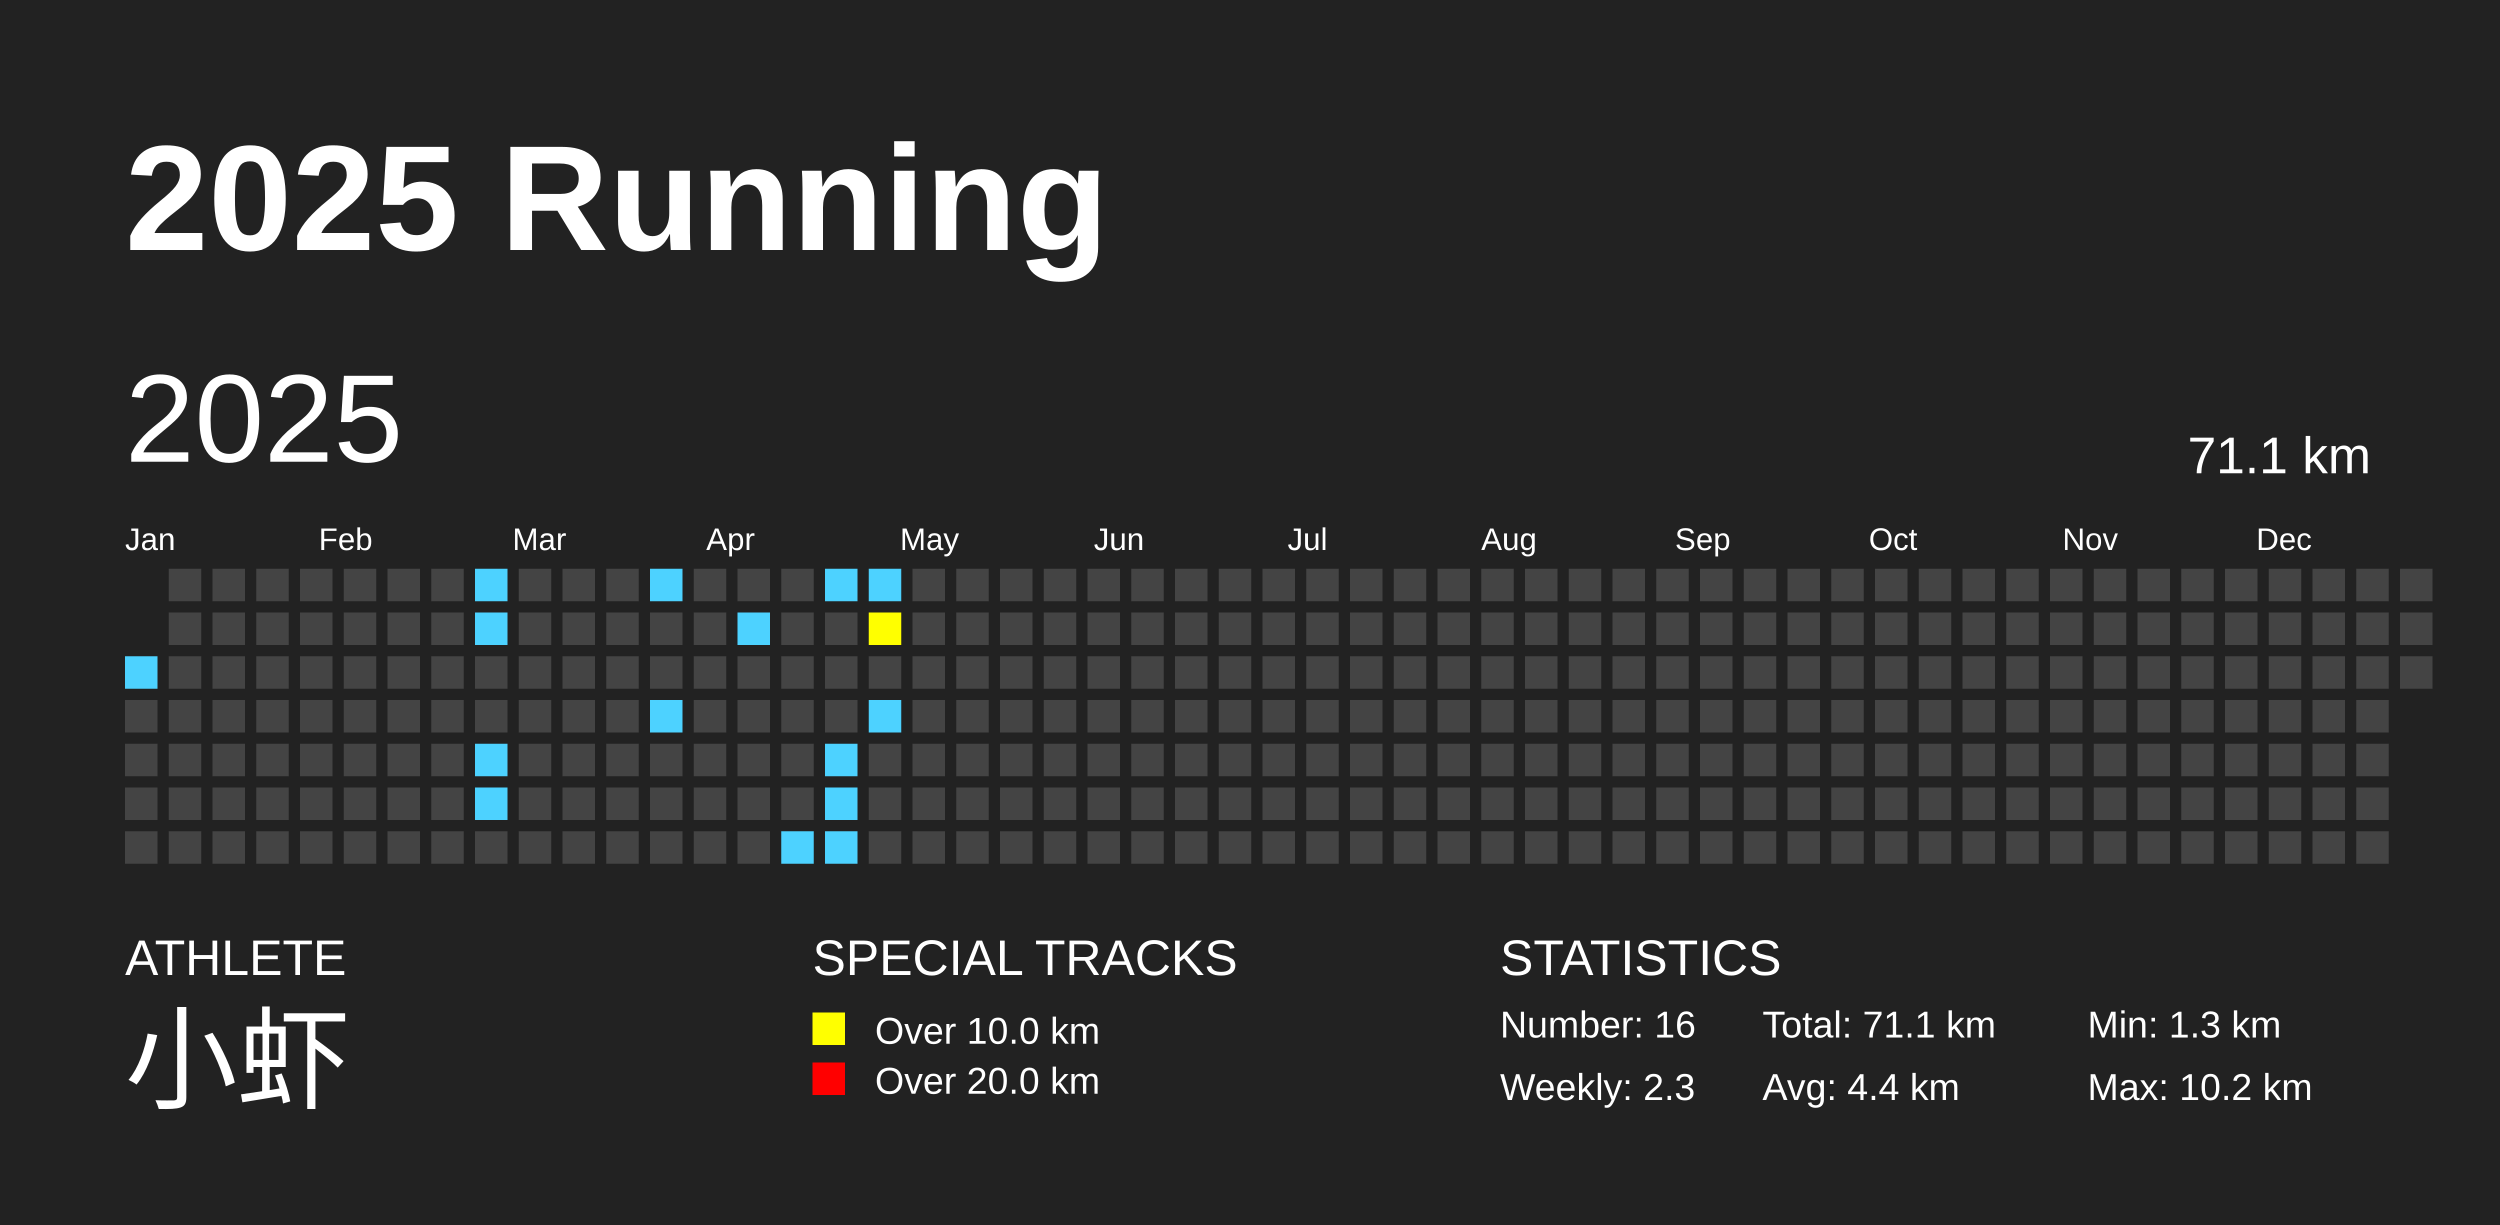
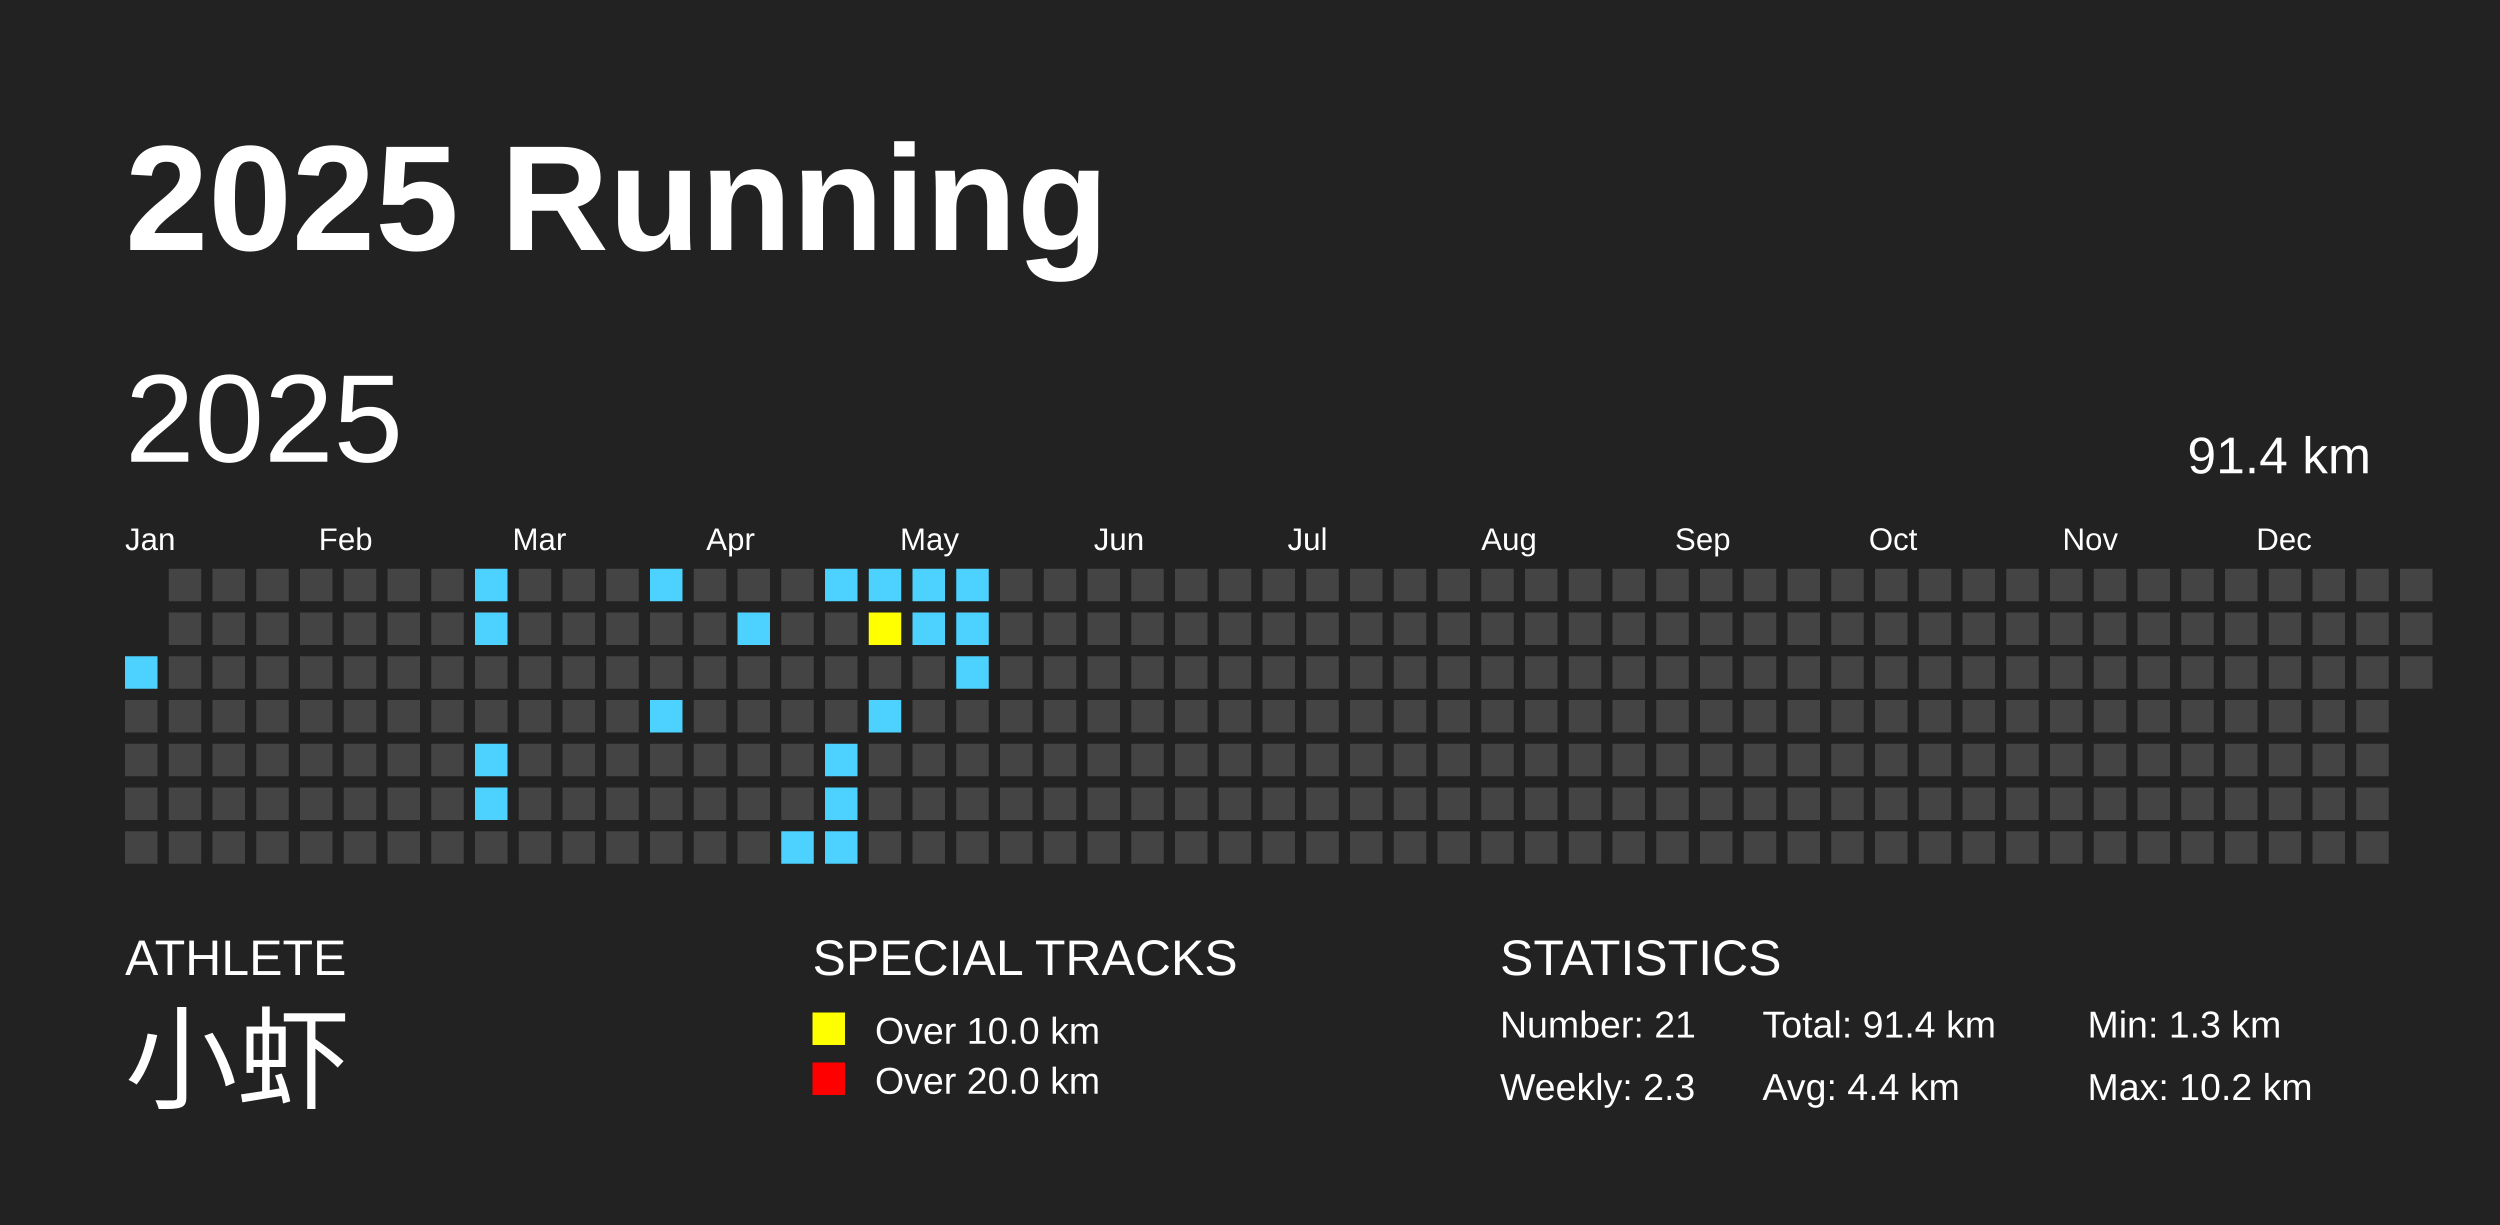
<svg xmlns="http://www.w3.org/2000/svg" baseProfile="full" height="98mm" version="1.1" viewBox="0,0,200,98" width="200mm">
  <defs />
  <rect fill="#222222" height="98" width="200" x="0" y="0" />
  <text fill="#FFFFFF" style="font-size:12px; font-family:Arial; font-weight:bold;" x="10" y="20">2025 Running</text>
  <text fill="#FFFFFF" style="font-size:4px; font-family:Arial" x="10" y="78">ATHLETE</text>
  <text fill="#FFFFFF" style="font-size:9px; font-family:Arial" x="10" y="88">小虾</text>
  <text fill="#FFFFFF" style="font-size:4px; font-family:Arial" x="65" y="78">SPECIAL TRACKS</text>
  <rect fill="yellow" height="2.6" width="2.6" x="65" y="81" />
  <text fill="#FFFFFF" style="font-size:3px; font-family:Arial" x="70" y="83.5">Over 10.0 km</text>
  <rect fill="red" height="2.6" width="2.6" x="65" y="85" />
  <text fill="#FFFFFF" style="font-size:3px; font-family:Arial" x="70" y="87.5">Over 20.0 km</text>
  <text fill="#FFFFFF" style="font-size:4px; font-family:Arial" x="120" y="78">STATISTICS</text>
-   <text fill="#FFFFFF" style="font-size:3px; font-family:Arial" x="120" y="83">Number: 16</text>
+   <text fill="#FFFFFF" style="font-size:3px; font-family:Arial" x="120" y="83">Number: 21</text>
  <text fill="#FFFFFF" style="font-size:3px; font-family:Arial" x="120" y="88">Weekly: 2.3</text>
-   <text fill="#FFFFFF" style="font-size:3px; font-family:Arial" x="141" y="83">Total: 71.1 km</text>
+   <text fill="#FFFFFF" style="font-size:3px; font-family:Arial" x="141" y="83">Total: 91.4 km</text>
  <text fill="#FFFFFF" style="font-size:3px; font-family:Arial" x="141" y="88">Avg: 4.4 km</text>
  <text fill="#FFFFFF" style="font-size:3px; font-family:Arial" x="167" y="83">Min: 1.3 km</text>
  <text fill="#FFFFFF" style="font-size:3px; font-family:Arial" x="167" y="88">Max: 10.2 km</text>
  <text dominant-baseline="hanging" fill="#FFFFFF" style="font-size:10.0px; font-family:Arial;" x="10" y="30">2025</text>
-   <text dominant-baseline="hanging" fill="#FFFFFF" style="font-size:4.125px; font-family:Arial;" x="175" y="35">71.1 km</text>
+   <text dominant-baseline="hanging" fill="#FFFFFF" style="font-size:4.125px; font-family:Arial;" x="175" y="35">91.4 km</text>
  <text fill="#FFFFFF" style="font-size:2.5px; font-family:Arial" x="10.0" y="44">Jan</text>
  <text fill="#FFFFFF" style="font-size:2.5px; font-family:Arial" x="25.5" y="44">Feb</text>
  <text fill="#FFFFFF" style="font-size:2.5px; font-family:Arial" x="41.0" y="44">Mar</text>
  <text fill="#FFFFFF" style="font-size:2.5px; font-family:Arial" x="56.5" y="44">Apr</text>
  <text fill="#FFFFFF" style="font-size:2.5px; font-family:Arial" x="72.0" y="44">May</text>
  <text fill="#FFFFFF" style="font-size:2.5px; font-family:Arial" x="87.5" y="44">Jun</text>
  <text fill="#FFFFFF" style="font-size:2.5px; font-family:Arial" x="103.0" y="44">Jul</text>
  <text fill="#FFFFFF" style="font-size:2.5px; font-family:Arial" x="118.5" y="44">Aug</text>
  <text fill="#FFFFFF" style="font-size:2.5px; font-family:Arial" x="134.0" y="44">Sep</text>
  <text fill="#FFFFFF" style="font-size:2.5px; font-family:Arial" x="149.5" y="44">Oct</text>
  <text fill="#FFFFFF" style="font-size:2.5px; font-family:Arial" x="165.0" y="44">Nov</text>
  <text fill="#FFFFFF" style="font-size:2.5px; font-family:Arial" x="180.5" y="44">Dec</text>
  <rect fill="#4DD2FF" height="2.6" width="2.6" x="10.0" y="52.5" />
  <rect fill="#444444" height="2.6" width="2.6" x="10.0" y="56.0" />
  <rect fill="#444444" height="2.6" width="2.6" x="10.0" y="59.5" />
  <rect fill="#444444" height="2.6" width="2.6" x="10.0" y="63.0" />
  <rect fill="#444444" height="2.6" width="2.6" x="10.0" y="66.5" />
  <rect fill="#444444" height="2.6" width="2.6" x="13.5" y="45.5" />
  <rect fill="#444444" height="2.6" width="2.6" x="13.5" y="49.0" />
  <rect fill="#444444" height="2.6" width="2.6" x="13.5" y="52.5" />
  <rect fill="#444444" height="2.6" width="2.6" x="13.5" y="56.0" />
  <rect fill="#444444" height="2.6" width="2.6" x="13.5" y="59.5" />
  <rect fill="#444444" height="2.6" width="2.6" x="13.5" y="63.0" />
  <rect fill="#444444" height="2.6" width="2.6" x="13.5" y="66.5" />
  <rect fill="#444444" height="2.6" width="2.6" x="17.0" y="45.5" />
  <rect fill="#444444" height="2.6" width="2.6" x="17.0" y="49.0" />
  <rect fill="#444444" height="2.6" width="2.6" x="17.0" y="52.5" />
  <rect fill="#444444" height="2.6" width="2.6" x="17.0" y="56.0" />
  <rect fill="#444444" height="2.6" width="2.6" x="17.0" y="59.5" />
  <rect fill="#444444" height="2.6" width="2.6" x="17.0" y="63.0" />
  <rect fill="#444444" height="2.6" width="2.6" x="17.0" y="66.5" />
  <rect fill="#444444" height="2.6" width="2.6" x="20.5" y="45.5" />
  <rect fill="#444444" height="2.6" width="2.6" x="20.5" y="49.0" />
  <rect fill="#444444" height="2.6" width="2.6" x="20.5" y="52.5" />
  <rect fill="#444444" height="2.6" width="2.6" x="20.5" y="56.0" />
  <rect fill="#444444" height="2.6" width="2.6" x="20.5" y="59.5" />
  <rect fill="#444444" height="2.6" width="2.6" x="20.5" y="63.0" />
  <rect fill="#444444" height="2.6" width="2.6" x="20.5" y="66.5" />
  <rect fill="#444444" height="2.6" width="2.6" x="24.0" y="45.5" />
  <rect fill="#444444" height="2.6" width="2.6" x="24.0" y="49.0" />
  <rect fill="#444444" height="2.6" width="2.6" x="24.0" y="52.5" />
  <rect fill="#444444" height="2.6" width="2.6" x="24.0" y="56.0" />
  <rect fill="#444444" height="2.6" width="2.6" x="24.0" y="59.5" />
  <rect fill="#444444" height="2.6" width="2.6" x="24.0" y="63.0" />
  <rect fill="#444444" height="2.6" width="2.6" x="24.0" y="66.5" />
  <rect fill="#444444" height="2.6" width="2.6" x="27.5" y="45.5" />
  <rect fill="#444444" height="2.6" width="2.6" x="27.5" y="49.0" />
  <rect fill="#444444" height="2.6" width="2.6" x="27.5" y="52.5" />
  <rect fill="#444444" height="2.6" width="2.6" x="27.5" y="56.0" />
  <rect fill="#444444" height="2.6" width="2.6" x="27.5" y="59.5" />
  <rect fill="#444444" height="2.6" width="2.6" x="27.5" y="63.0" />
  <rect fill="#444444" height="2.6" width="2.6" x="27.5" y="66.5" />
  <rect fill="#444444" height="2.6" width="2.6" x="31.0" y="45.5" />
  <rect fill="#444444" height="2.6" width="2.6" x="31.0" y="49.0" />
  <rect fill="#444444" height="2.6" width="2.6" x="31.0" y="52.5" />
  <rect fill="#444444" height="2.6" width="2.6" x="31.0" y="56.0" />
  <rect fill="#444444" height="2.6" width="2.6" x="31.0" y="59.5" />
  <rect fill="#444444" height="2.6" width="2.6" x="31.0" y="63.0" />
  <rect fill="#444444" height="2.6" width="2.6" x="31.0" y="66.5" />
  <rect fill="#444444" height="2.6" width="2.6" x="34.5" y="45.5" />
  <rect fill="#444444" height="2.6" width="2.6" x="34.5" y="49.0" />
  <rect fill="#444444" height="2.6" width="2.6" x="34.5" y="52.5" />
  <rect fill="#444444" height="2.6" width="2.6" x="34.5" y="56.0" />
  <rect fill="#444444" height="2.6" width="2.6" x="34.5" y="59.5" />
  <rect fill="#444444" height="2.6" width="2.6" x="34.5" y="63.0" />
  <rect fill="#444444" height="2.6" width="2.6" x="34.5" y="66.5" />
  <rect fill="#4DD2FF" height="2.6" width="2.6" x="38.0" y="45.5" />
  <rect fill="#4DD2FF" height="2.6" width="2.6" x="38.0" y="49.0" />
  <rect fill="#444444" height="2.6" width="2.6" x="38.0" y="52.5" />
  <rect fill="#444444" height="2.6" width="2.6" x="38.0" y="56.0" />
  <rect fill="#4DD2FF" height="2.6" width="2.6" x="38.0" y="59.5" />
  <rect fill="#4DD2FF" height="2.6" width="2.6" x="38.0" y="63.0" />
  <rect fill="#444444" height="2.6" width="2.6" x="38.0" y="66.5" />
  <rect fill="#444444" height="2.6" width="2.6" x="41.5" y="45.5" />
  <rect fill="#444444" height="2.6" width="2.6" x="41.5" y="49.0" />
  <rect fill="#444444" height="2.6" width="2.6" x="41.5" y="52.5" />
  <rect fill="#444444" height="2.6" width="2.6" x="41.5" y="56.0" />
  <rect fill="#444444" height="2.6" width="2.6" x="41.5" y="59.5" />
  <rect fill="#444444" height="2.6" width="2.6" x="41.5" y="63.0" />
  <rect fill="#444444" height="2.6" width="2.6" x="41.5" y="66.5" />
  <rect fill="#444444" height="2.6" width="2.6" x="45.0" y="45.5" />
  <rect fill="#444444" height="2.6" width="2.6" x="45.0" y="49.0" />
  <rect fill="#444444" height="2.6" width="2.6" x="45.0" y="52.5" />
  <rect fill="#444444" height="2.6" width="2.6" x="45.0" y="56.0" />
  <rect fill="#444444" height="2.6" width="2.6" x="45.0" y="59.5" />
  <rect fill="#444444" height="2.6" width="2.6" x="45.0" y="63.0" />
  <rect fill="#444444" height="2.6" width="2.6" x="45.0" y="66.5" />
  <rect fill="#444444" height="2.6" width="2.6" x="48.5" y="45.5" />
  <rect fill="#444444" height="2.6" width="2.6" x="48.5" y="49.0" />
  <rect fill="#444444" height="2.6" width="2.6" x="48.5" y="52.5" />
  <rect fill="#444444" height="2.6" width="2.6" x="48.5" y="56.0" />
  <rect fill="#444444" height="2.6" width="2.6" x="48.5" y="59.5" />
  <rect fill="#444444" height="2.6" width="2.6" x="48.5" y="63.0" />
  <rect fill="#444444" height="2.6" width="2.6" x="48.5" y="66.5" />
  <rect fill="#4DD2FF" height="2.6" width="2.6" x="52.0" y="45.5" />
  <rect fill="#444444" height="2.6" width="2.6" x="52.0" y="49.0" />
  <rect fill="#444444" height="2.6" width="2.6" x="52.0" y="52.5" />
  <rect fill="#4DD2FF" height="2.6" width="2.6" x="52.0" y="56.0" />
  <rect fill="#444444" height="2.6" width="2.6" x="52.0" y="59.5" />
  <rect fill="#444444" height="2.6" width="2.6" x="52.0" y="63.0" />
  <rect fill="#444444" height="2.6" width="2.6" x="52.0" y="66.5" />
  <rect fill="#444444" height="2.6" width="2.6" x="55.5" y="45.5" />
  <rect fill="#444444" height="2.6" width="2.6" x="55.5" y="49.0" />
  <rect fill="#444444" height="2.6" width="2.6" x="55.5" y="52.5" />
  <rect fill="#444444" height="2.6" width="2.6" x="55.5" y="56.0" />
  <rect fill="#444444" height="2.6" width="2.6" x="55.5" y="59.5" />
  <rect fill="#444444" height="2.6" width="2.6" x="55.5" y="63.0" />
  <rect fill="#444444" height="2.6" width="2.6" x="55.5" y="66.5" />
  <rect fill="#444444" height="2.6" width="2.6" x="59.0" y="45.5" />
  <rect fill="#4DD2FF" height="2.6" width="2.6" x="59.0" y="49.0" />
  <rect fill="#444444" height="2.6" width="2.6" x="59.0" y="52.5" />
  <rect fill="#444444" height="2.6" width="2.6" x="59.0" y="56.0" />
  <rect fill="#444444" height="2.6" width="2.6" x="59.0" y="59.5" />
  <rect fill="#444444" height="2.6" width="2.6" x="59.0" y="63.0" />
  <rect fill="#444444" height="2.6" width="2.6" x="59.0" y="66.5" />
  <rect fill="#444444" height="2.6" width="2.6" x="62.5" y="45.5" />
  <rect fill="#444444" height="2.6" width="2.6" x="62.5" y="49.0" />
  <rect fill="#444444" height="2.6" width="2.6" x="62.5" y="52.5" />
  <rect fill="#444444" height="2.6" width="2.6" x="62.5" y="56.0" />
  <rect fill="#444444" height="2.6" width="2.6" x="62.5" y="59.5" />
  <rect fill="#444444" height="2.6" width="2.6" x="62.5" y="63.0" />
  <rect fill="#4DD2FF" height="2.6" width="2.6" x="62.5" y="66.5" />
  <rect fill="#4DD2FF" height="2.6" width="2.6" x="66.0" y="45.5" />
  <rect fill="#444444" height="2.6" width="2.6" x="66.0" y="49.0" />
  <rect fill="#444444" height="2.6" width="2.6" x="66.0" y="52.5" />
  <rect fill="#444444" height="2.6" width="2.6" x="66.0" y="56.0" />
  <rect fill="#4DD2FF" height="2.6" width="2.6" x="66.0" y="59.5" />
  <rect fill="#4DD2FF" height="2.6" width="2.6" x="66.0" y="63.0" />
  <rect fill="#4DD2FF" height="2.6" width="2.6" x="66.0" y="66.5" />
  <rect fill="#4DD2FF" height="2.6" width="2.6" x="69.5" y="45.5" />
  <rect fill="yellow" height="2.6" width="2.6" x="69.5" y="49.0" />
  <rect fill="#444444" height="2.6" width="2.6" x="69.5" y="52.5" />
  <rect fill="#4DD2FF" height="2.6" width="2.6" x="69.5" y="56.0" />
  <rect fill="#444444" height="2.6" width="2.6" x="69.5" y="59.5" />
  <rect fill="#444444" height="2.6" width="2.6" x="69.5" y="63.0" />
  <rect fill="#444444" height="2.6" width="2.6" x="69.5" y="66.5" />
-   <rect fill="#444444" height="2.6" width="2.6" x="73.0" y="45.5" />
-   <rect fill="#444444" height="2.6" width="2.6" x="73.0" y="49.0" />
+   <rect fill="#4DD2FF" height="2.6" width="2.6" x="73.0" y="45.5" />
+   <rect fill="#4DD2FF" height="2.6" width="2.6" x="73.0" y="49.0" />
  <rect fill="#444444" height="2.6" width="2.6" x="73.0" y="52.5" />
  <rect fill="#444444" height="2.6" width="2.6" x="73.0" y="56.0" />
  <rect fill="#444444" height="2.6" width="2.6" x="73.0" y="59.5" />
  <rect fill="#444444" height="2.6" width="2.6" x="73.0" y="63.0" />
  <rect fill="#444444" height="2.6" width="2.6" x="73.0" y="66.5" />
-   <rect fill="#444444" height="2.6" width="2.6" x="76.5" y="45.5" />
-   <rect fill="#444444" height="2.6" width="2.6" x="76.5" y="49.0" />
-   <rect fill="#444444" height="2.6" width="2.6" x="76.5" y="52.5" />
+   <rect fill="#4DD2FF" height="2.6" width="2.6" x="76.5" y="45.5" />
+   <rect fill="#4DD2FF" height="2.6" width="2.6" x="76.5" y="49.0" />
+   <rect fill="#4DD2FF" height="2.6" width="2.6" x="76.5" y="52.5" />
  <rect fill="#444444" height="2.6" width="2.6" x="76.5" y="56.0" />
  <rect fill="#444444" height="2.6" width="2.6" x="76.5" y="59.5" />
  <rect fill="#444444" height="2.6" width="2.6" x="76.5" y="63.0" />
  <rect fill="#444444" height="2.6" width="2.6" x="76.5" y="66.5" />
  <rect fill="#444444" height="2.6" width="2.6" x="80.0" y="45.5" />
  <rect fill="#444444" height="2.6" width="2.6" x="80.0" y="49.0" />
  <rect fill="#444444" height="2.6" width="2.6" x="80.0" y="52.5" />
  <rect fill="#444444" height="2.6" width="2.6" x="80.0" y="56.0" />
  <rect fill="#444444" height="2.6" width="2.6" x="80.0" y="59.5" />
  <rect fill="#444444" height="2.6" width="2.6" x="80.0" y="63.0" />
  <rect fill="#444444" height="2.6" width="2.6" x="80.0" y="66.5" />
  <rect fill="#444444" height="2.6" width="2.6" x="83.5" y="45.5" />
  <rect fill="#444444" height="2.6" width="2.6" x="83.5" y="49.0" />
  <rect fill="#444444" height="2.6" width="2.6" x="83.5" y="52.5" />
  <rect fill="#444444" height="2.6" width="2.6" x="83.5" y="56.0" />
  <rect fill="#444444" height="2.6" width="2.6" x="83.5" y="59.5" />
  <rect fill="#444444" height="2.6" width="2.6" x="83.5" y="63.0" />
  <rect fill="#444444" height="2.6" width="2.6" x="83.5" y="66.5" />
  <rect fill="#444444" height="2.6" width="2.6" x="87.0" y="45.5" />
  <rect fill="#444444" height="2.6" width="2.6" x="87.0" y="49.0" />
  <rect fill="#444444" height="2.6" width="2.6" x="87.0" y="52.5" />
  <rect fill="#444444" height="2.6" width="2.6" x="87.0" y="56.0" />
  <rect fill="#444444" height="2.6" width="2.6" x="87.0" y="59.5" />
  <rect fill="#444444" height="2.6" width="2.6" x="87.0" y="63.0" />
  <rect fill="#444444" height="2.6" width="2.6" x="87.0" y="66.5" />
  <rect fill="#444444" height="2.6" width="2.6" x="90.5" y="45.5" />
  <rect fill="#444444" height="2.6" width="2.6" x="90.5" y="49.0" />
  <rect fill="#444444" height="2.6" width="2.6" x="90.5" y="52.5" />
  <rect fill="#444444" height="2.6" width="2.6" x="90.5" y="56.0" />
  <rect fill="#444444" height="2.6" width="2.6" x="90.5" y="59.5" />
  <rect fill="#444444" height="2.6" width="2.6" x="90.5" y="63.0" />
  <rect fill="#444444" height="2.6" width="2.6" x="90.5" y="66.5" />
  <rect fill="#444444" height="2.6" width="2.6" x="94.0" y="45.5" />
  <rect fill="#444444" height="2.6" width="2.6" x="94.0" y="49.0" />
  <rect fill="#444444" height="2.6" width="2.6" x="94.0" y="52.5" />
  <rect fill="#444444" height="2.6" width="2.6" x="94.0" y="56.0" />
  <rect fill="#444444" height="2.6" width="2.6" x="94.0" y="59.5" />
  <rect fill="#444444" height="2.6" width="2.6" x="94.0" y="63.0" />
  <rect fill="#444444" height="2.6" width="2.6" x="94.0" y="66.5" />
  <rect fill="#444444" height="2.6" width="2.6" x="97.5" y="45.5" />
  <rect fill="#444444" height="2.6" width="2.6" x="97.5" y="49.0" />
  <rect fill="#444444" height="2.6" width="2.6" x="97.5" y="52.5" />
  <rect fill="#444444" height="2.6" width="2.6" x="97.5" y="56.0" />
  <rect fill="#444444" height="2.6" width="2.6" x="97.5" y="59.5" />
  <rect fill="#444444" height="2.6" width="2.6" x="97.5" y="63.0" />
  <rect fill="#444444" height="2.6" width="2.6" x="97.5" y="66.5" />
  <rect fill="#444444" height="2.6" width="2.6" x="101.0" y="45.5" />
  <rect fill="#444444" height="2.6" width="2.6" x="101.0" y="49.0" />
  <rect fill="#444444" height="2.6" width="2.6" x="101.0" y="52.5" />
  <rect fill="#444444" height="2.6" width="2.6" x="101.0" y="56.0" />
  <rect fill="#444444" height="2.6" width="2.6" x="101.0" y="59.5" />
  <rect fill="#444444" height="2.6" width="2.6" x="101.0" y="63.0" />
  <rect fill="#444444" height="2.6" width="2.6" x="101.0" y="66.5" />
  <rect fill="#444444" height="2.6" width="2.6" x="104.5" y="45.5" />
  <rect fill="#444444" height="2.6" width="2.6" x="104.5" y="49.0" />
  <rect fill="#444444" height="2.6" width="2.6" x="104.5" y="52.5" />
  <rect fill="#444444" height="2.6" width="2.6" x="104.5" y="56.0" />
  <rect fill="#444444" height="2.6" width="2.6" x="104.5" y="59.5" />
  <rect fill="#444444" height="2.6" width="2.6" x="104.5" y="63.0" />
  <rect fill="#444444" height="2.6" width="2.6" x="104.5" y="66.5" />
  <rect fill="#444444" height="2.6" width="2.6" x="108.0" y="45.5" />
  <rect fill="#444444" height="2.6" width="2.6" x="108.0" y="49.0" />
  <rect fill="#444444" height="2.6" width="2.6" x="108.0" y="52.5" />
  <rect fill="#444444" height="2.6" width="2.6" x="108.0" y="56.0" />
  <rect fill="#444444" height="2.6" width="2.6" x="108.0" y="59.5" />
  <rect fill="#444444" height="2.6" width="2.6" x="108.0" y="63.0" />
  <rect fill="#444444" height="2.6" width="2.6" x="108.0" y="66.5" />
  <rect fill="#444444" height="2.6" width="2.6" x="111.5" y="45.5" />
  <rect fill="#444444" height="2.6" width="2.6" x="111.5" y="49.0" />
  <rect fill="#444444" height="2.6" width="2.6" x="111.5" y="52.5" />
  <rect fill="#444444" height="2.6" width="2.6" x="111.5" y="56.0" />
  <rect fill="#444444" height="2.6" width="2.6" x="111.5" y="59.5" />
  <rect fill="#444444" height="2.6" width="2.6" x="111.5" y="63.0" />
  <rect fill="#444444" height="2.6" width="2.6" x="111.5" y="66.5" />
  <rect fill="#444444" height="2.6" width="2.6" x="115.0" y="45.5" />
  <rect fill="#444444" height="2.6" width="2.6" x="115.0" y="49.0" />
  <rect fill="#444444" height="2.6" width="2.6" x="115.0" y="52.5" />
  <rect fill="#444444" height="2.6" width="2.6" x="115.0" y="56.0" />
  <rect fill="#444444" height="2.6" width="2.6" x="115.0" y="59.5" />
  <rect fill="#444444" height="2.6" width="2.6" x="115.0" y="63.0" />
  <rect fill="#444444" height="2.6" width="2.6" x="115.0" y="66.5" />
  <rect fill="#444444" height="2.6" width="2.6" x="118.5" y="45.5" />
  <rect fill="#444444" height="2.6" width="2.6" x="118.5" y="49.0" />
  <rect fill="#444444" height="2.6" width="2.6" x="118.5" y="52.5" />
  <rect fill="#444444" height="2.6" width="2.6" x="118.5" y="56.0" />
  <rect fill="#444444" height="2.6" width="2.6" x="118.5" y="59.5" />
  <rect fill="#444444" height="2.6" width="2.6" x="118.5" y="63.0" />
  <rect fill="#444444" height="2.6" width="2.6" x="118.5" y="66.5" />
  <rect fill="#444444" height="2.6" width="2.6" x="122.0" y="45.5" />
  <rect fill="#444444" height="2.6" width="2.6" x="122.0" y="49.0" />
  <rect fill="#444444" height="2.6" width="2.6" x="122.0" y="52.5" />
  <rect fill="#444444" height="2.6" width="2.6" x="122.0" y="56.0" />
  <rect fill="#444444" height="2.6" width="2.6" x="122.0" y="59.5" />
  <rect fill="#444444" height="2.6" width="2.6" x="122.0" y="63.0" />
  <rect fill="#444444" height="2.6" width="2.6" x="122.0" y="66.5" />
  <rect fill="#444444" height="2.6" width="2.6" x="125.5" y="45.5" />
  <rect fill="#444444" height="2.6" width="2.6" x="125.5" y="49.0" />
  <rect fill="#444444" height="2.6" width="2.6" x="125.5" y="52.5" />
  <rect fill="#444444" height="2.6" width="2.6" x="125.5" y="56.0" />
  <rect fill="#444444" height="2.6" width="2.6" x="125.5" y="59.5" />
  <rect fill="#444444" height="2.6" width="2.6" x="125.5" y="63.0" />
  <rect fill="#444444" height="2.6" width="2.6" x="125.5" y="66.5" />
  <rect fill="#444444" height="2.6" width="2.6" x="129.0" y="45.5" />
  <rect fill="#444444" height="2.6" width="2.6" x="129.0" y="49.0" />
  <rect fill="#444444" height="2.6" width="2.6" x="129.0" y="52.5" />
  <rect fill="#444444" height="2.6" width="2.6" x="129.0" y="56.0" />
  <rect fill="#444444" height="2.6" width="2.6" x="129.0" y="59.5" />
  <rect fill="#444444" height="2.6" width="2.6" x="129.0" y="63.0" />
  <rect fill="#444444" height="2.6" width="2.6" x="129.0" y="66.5" />
  <rect fill="#444444" height="2.6" width="2.6" x="132.5" y="45.5" />
  <rect fill="#444444" height="2.6" width="2.6" x="132.5" y="49.0" />
  <rect fill="#444444" height="2.6" width="2.6" x="132.5" y="52.5" />
  <rect fill="#444444" height="2.6" width="2.6" x="132.5" y="56.0" />
  <rect fill="#444444" height="2.6" width="2.6" x="132.5" y="59.5" />
  <rect fill="#444444" height="2.6" width="2.6" x="132.5" y="63.0" />
  <rect fill="#444444" height="2.6" width="2.6" x="132.5" y="66.5" />
  <rect fill="#444444" height="2.6" width="2.6" x="136.0" y="45.5" />
  <rect fill="#444444" height="2.6" width="2.6" x="136.0" y="49.0" />
  <rect fill="#444444" height="2.6" width="2.6" x="136.0" y="52.5" />
  <rect fill="#444444" height="2.6" width="2.6" x="136.0" y="56.0" />
  <rect fill="#444444" height="2.6" width="2.6" x="136.0" y="59.5" />
  <rect fill="#444444" height="2.6" width="2.6" x="136.0" y="63.0" />
  <rect fill="#444444" height="2.6" width="2.6" x="136.0" y="66.5" />
  <rect fill="#444444" height="2.6" width="2.6" x="139.5" y="45.5" />
  <rect fill="#444444" height="2.6" width="2.6" x="139.5" y="49.0" />
  <rect fill="#444444" height="2.6" width="2.6" x="139.5" y="52.5" />
  <rect fill="#444444" height="2.6" width="2.6" x="139.5" y="56.0" />
  <rect fill="#444444" height="2.6" width="2.6" x="139.5" y="59.5" />
  <rect fill="#444444" height="2.6" width="2.6" x="139.5" y="63.0" />
  <rect fill="#444444" height="2.6" width="2.6" x="139.5" y="66.5" />
  <rect fill="#444444" height="2.6" width="2.6" x="143.0" y="45.5" />
  <rect fill="#444444" height="2.6" width="2.6" x="143.0" y="49.0" />
  <rect fill="#444444" height="2.6" width="2.6" x="143.0" y="52.5" />
  <rect fill="#444444" height="2.6" width="2.6" x="143.0" y="56.0" />
  <rect fill="#444444" height="2.6" width="2.6" x="143.0" y="59.5" />
  <rect fill="#444444" height="2.6" width="2.6" x="143.0" y="63.0" />
  <rect fill="#444444" height="2.6" width="2.6" x="143.0" y="66.5" />
  <rect fill="#444444" height="2.6" width="2.6" x="146.5" y="45.5" />
  <rect fill="#444444" height="2.6" width="2.6" x="146.5" y="49.0" />
  <rect fill="#444444" height="2.6" width="2.6" x="146.5" y="52.5" />
  <rect fill="#444444" height="2.6" width="2.6" x="146.5" y="56.0" />
  <rect fill="#444444" height="2.6" width="2.6" x="146.5" y="59.5" />
  <rect fill="#444444" height="2.6" width="2.6" x="146.5" y="63.0" />
  <rect fill="#444444" height="2.6" width="2.6" x="146.5" y="66.5" />
  <rect fill="#444444" height="2.6" width="2.6" x="150.0" y="45.5" />
  <rect fill="#444444" height="2.6" width="2.6" x="150.0" y="49.0" />
  <rect fill="#444444" height="2.6" width="2.6" x="150.0" y="52.5" />
  <rect fill="#444444" height="2.6" width="2.6" x="150.0" y="56.0" />
  <rect fill="#444444" height="2.6" width="2.6" x="150.0" y="59.5" />
  <rect fill="#444444" height="2.6" width="2.6" x="150.0" y="63.0" />
  <rect fill="#444444" height="2.6" width="2.6" x="150.0" y="66.5" />
  <rect fill="#444444" height="2.6" width="2.6" x="153.5" y="45.5" />
  <rect fill="#444444" height="2.6" width="2.6" x="153.5" y="49.0" />
  <rect fill="#444444" height="2.6" width="2.6" x="153.5" y="52.5" />
  <rect fill="#444444" height="2.6" width="2.6" x="153.5" y="56.0" />
  <rect fill="#444444" height="2.6" width="2.6" x="153.5" y="59.5" />
  <rect fill="#444444" height="2.6" width="2.6" x="153.5" y="63.0" />
  <rect fill="#444444" height="2.6" width="2.6" x="153.5" y="66.5" />
  <rect fill="#444444" height="2.6" width="2.6" x="157.0" y="45.5" />
  <rect fill="#444444" height="2.6" width="2.6" x="157.0" y="49.0" />
  <rect fill="#444444" height="2.6" width="2.6" x="157.0" y="52.5" />
  <rect fill="#444444" height="2.6" width="2.6" x="157.0" y="56.0" />
  <rect fill="#444444" height="2.6" width="2.6" x="157.0" y="59.5" />
  <rect fill="#444444" height="2.6" width="2.6" x="157.0" y="63.0" />
  <rect fill="#444444" height="2.6" width="2.6" x="157.0" y="66.5" />
  <rect fill="#444444" height="2.6" width="2.6" x="160.5" y="45.5" />
  <rect fill="#444444" height="2.6" width="2.6" x="160.5" y="49.0" />
  <rect fill="#444444" height="2.6" width="2.6" x="160.5" y="52.5" />
  <rect fill="#444444" height="2.6" width="2.6" x="160.5" y="56.0" />
  <rect fill="#444444" height="2.6" width="2.6" x="160.5" y="59.5" />
  <rect fill="#444444" height="2.6" width="2.6" x="160.5" y="63.0" />
  <rect fill="#444444" height="2.6" width="2.6" x="160.5" y="66.5" />
  <rect fill="#444444" height="2.6" width="2.6" x="164.0" y="45.5" />
  <rect fill="#444444" height="2.6" width="2.6" x="164.0" y="49.0" />
  <rect fill="#444444" height="2.6" width="2.6" x="164.0" y="52.5" />
  <rect fill="#444444" height="2.6" width="2.6" x="164.0" y="56.0" />
  <rect fill="#444444" height="2.6" width="2.6" x="164.0" y="59.5" />
  <rect fill="#444444" height="2.6" width="2.6" x="164.0" y="63.0" />
  <rect fill="#444444" height="2.6" width="2.6" x="164.0" y="66.5" />
  <rect fill="#444444" height="2.6" width="2.6" x="167.5" y="45.5" />
  <rect fill="#444444" height="2.6" width="2.6" x="167.5" y="49.0" />
  <rect fill="#444444" height="2.6" width="2.6" x="167.5" y="52.5" />
  <rect fill="#444444" height="2.6" width="2.6" x="167.5" y="56.0" />
  <rect fill="#444444" height="2.6" width="2.6" x="167.5" y="59.5" />
  <rect fill="#444444" height="2.6" width="2.6" x="167.5" y="63.0" />
  <rect fill="#444444" height="2.6" width="2.6" x="167.5" y="66.5" />
  <rect fill="#444444" height="2.6" width="2.6" x="171.0" y="45.5" />
  <rect fill="#444444" height="2.6" width="2.6" x="171.0" y="49.0" />
  <rect fill="#444444" height="2.6" width="2.6" x="171.0" y="52.5" />
  <rect fill="#444444" height="2.6" width="2.6" x="171.0" y="56.0" />
  <rect fill="#444444" height="2.6" width="2.6" x="171.0" y="59.5" />
  <rect fill="#444444" height="2.6" width="2.6" x="171.0" y="63.0" />
  <rect fill="#444444" height="2.6" width="2.6" x="171.0" y="66.5" />
  <rect fill="#444444" height="2.6" width="2.6" x="174.5" y="45.5" />
  <rect fill="#444444" height="2.6" width="2.6" x="174.5" y="49.0" />
  <rect fill="#444444" height="2.6" width="2.6" x="174.5" y="52.5" />
  <rect fill="#444444" height="2.6" width="2.6" x="174.5" y="56.0" />
  <rect fill="#444444" height="2.6" width="2.6" x="174.5" y="59.5" />
  <rect fill="#444444" height="2.6" width="2.6" x="174.5" y="63.0" />
  <rect fill="#444444" height="2.6" width="2.6" x="174.5" y="66.5" />
  <rect fill="#444444" height="2.6" width="2.6" x="178.0" y="45.5" />
  <rect fill="#444444" height="2.6" width="2.6" x="178.0" y="49.0" />
  <rect fill="#444444" height="2.6" width="2.6" x="178.0" y="52.5" />
  <rect fill="#444444" height="2.6" width="2.6" x="178.0" y="56.0" />
  <rect fill="#444444" height="2.6" width="2.6" x="178.0" y="59.5" />
  <rect fill="#444444" height="2.6" width="2.6" x="178.0" y="63.0" />
  <rect fill="#444444" height="2.6" width="2.6" x="178.0" y="66.5" />
  <rect fill="#444444" height="2.6" width="2.6" x="181.5" y="45.5" />
  <rect fill="#444444" height="2.6" width="2.6" x="181.5" y="49.0" />
  <rect fill="#444444" height="2.6" width="2.6" x="181.5" y="52.5" />
  <rect fill="#444444" height="2.6" width="2.6" x="181.5" y="56.0" />
  <rect fill="#444444" height="2.6" width="2.6" x="181.5" y="59.5" />
  <rect fill="#444444" height="2.6" width="2.6" x="181.5" y="63.0" />
  <rect fill="#444444" height="2.6" width="2.6" x="181.5" y="66.5" />
  <rect fill="#444444" height="2.6" width="2.6" x="185.0" y="45.5" />
  <rect fill="#444444" height="2.6" width="2.6" x="185.0" y="49.0" />
  <rect fill="#444444" height="2.6" width="2.6" x="185.0" y="52.5" />
  <rect fill="#444444" height="2.6" width="2.6" x="185.0" y="56.0" />
  <rect fill="#444444" height="2.6" width="2.6" x="185.0" y="59.5" />
  <rect fill="#444444" height="2.6" width="2.6" x="185.0" y="63.0" />
  <rect fill="#444444" height="2.6" width="2.6" x="185.0" y="66.5" />
  <rect fill="#444444" height="2.6" width="2.6" x="188.5" y="45.5" />
  <rect fill="#444444" height="2.6" width="2.6" x="188.5" y="49.0" />
  <rect fill="#444444" height="2.6" width="2.6" x="188.5" y="52.5" />
  <rect fill="#444444" height="2.6" width="2.6" x="188.5" y="56.0" />
  <rect fill="#444444" height="2.6" width="2.6" x="188.5" y="59.5" />
  <rect fill="#444444" height="2.6" width="2.6" x="188.5" y="63.0" />
  <rect fill="#444444" height="2.6" width="2.6" x="188.5" y="66.5" />
  <rect fill="#444444" height="2.6" width="2.6" x="192.0" y="45.5" />
  <rect fill="#444444" height="2.6" width="2.6" x="192.0" y="49.0" />
  <rect fill="#444444" height="2.6" width="2.6" x="192.0" y="52.5" />
</svg>
